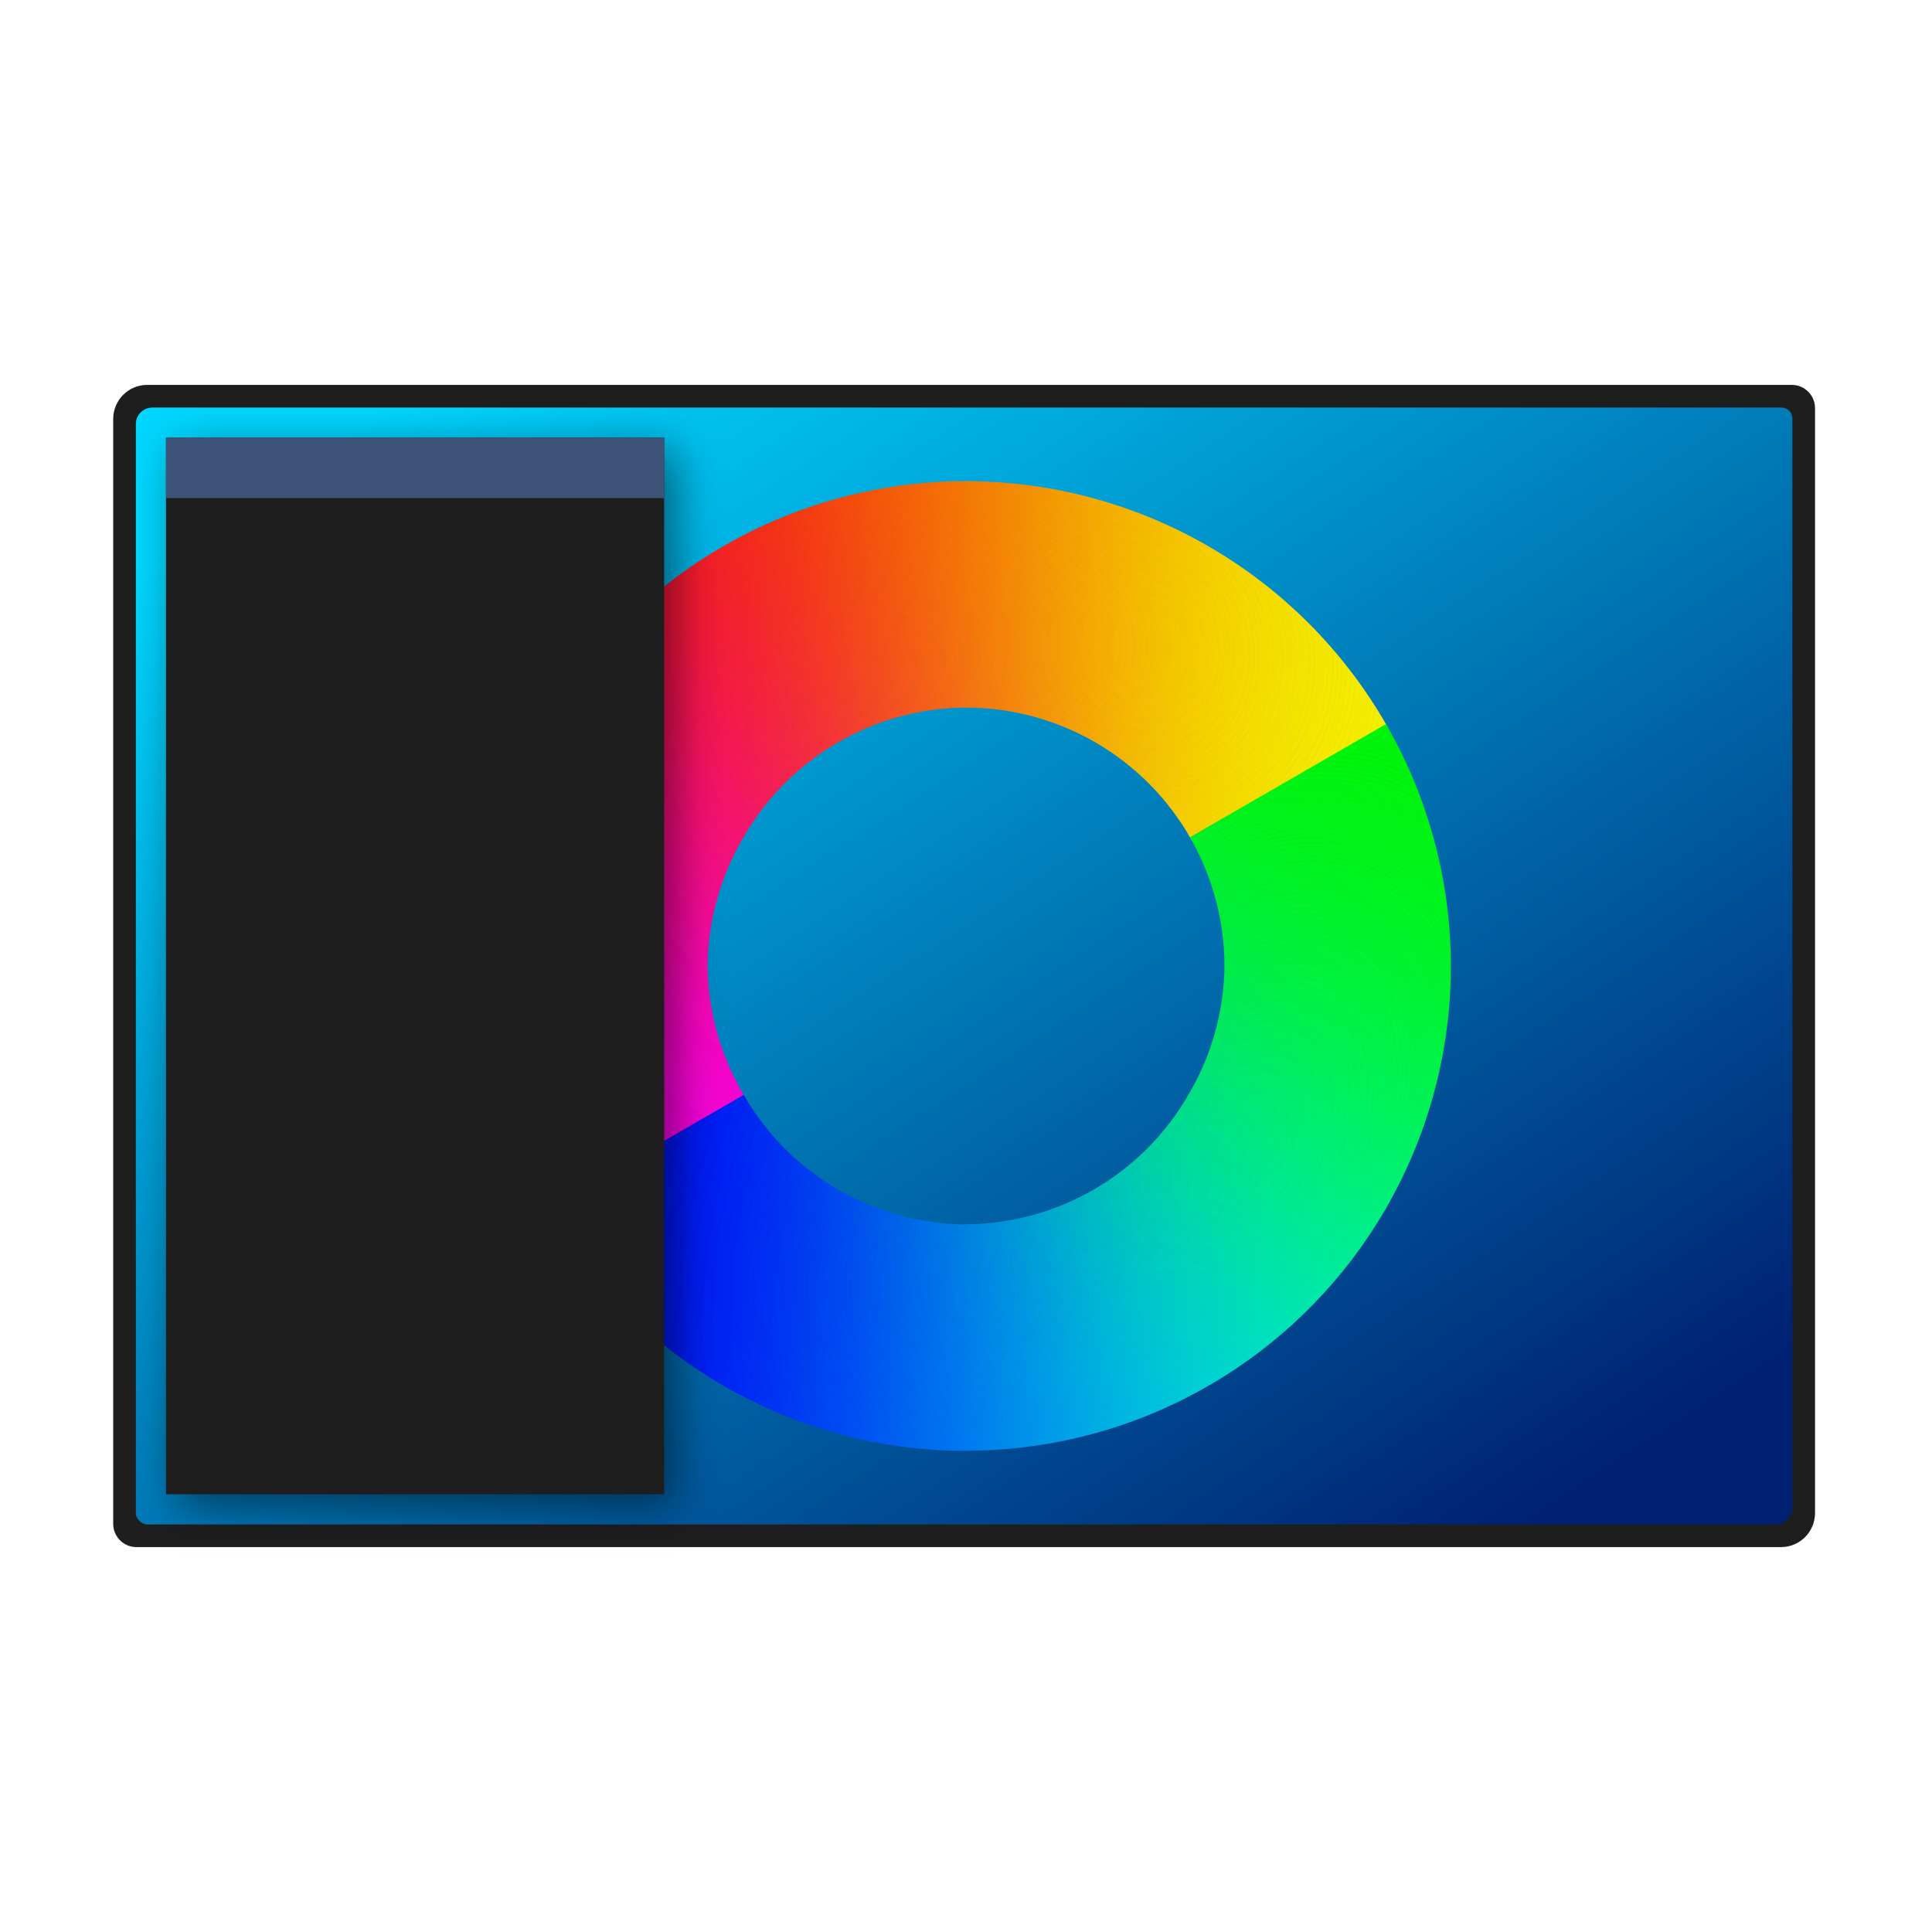
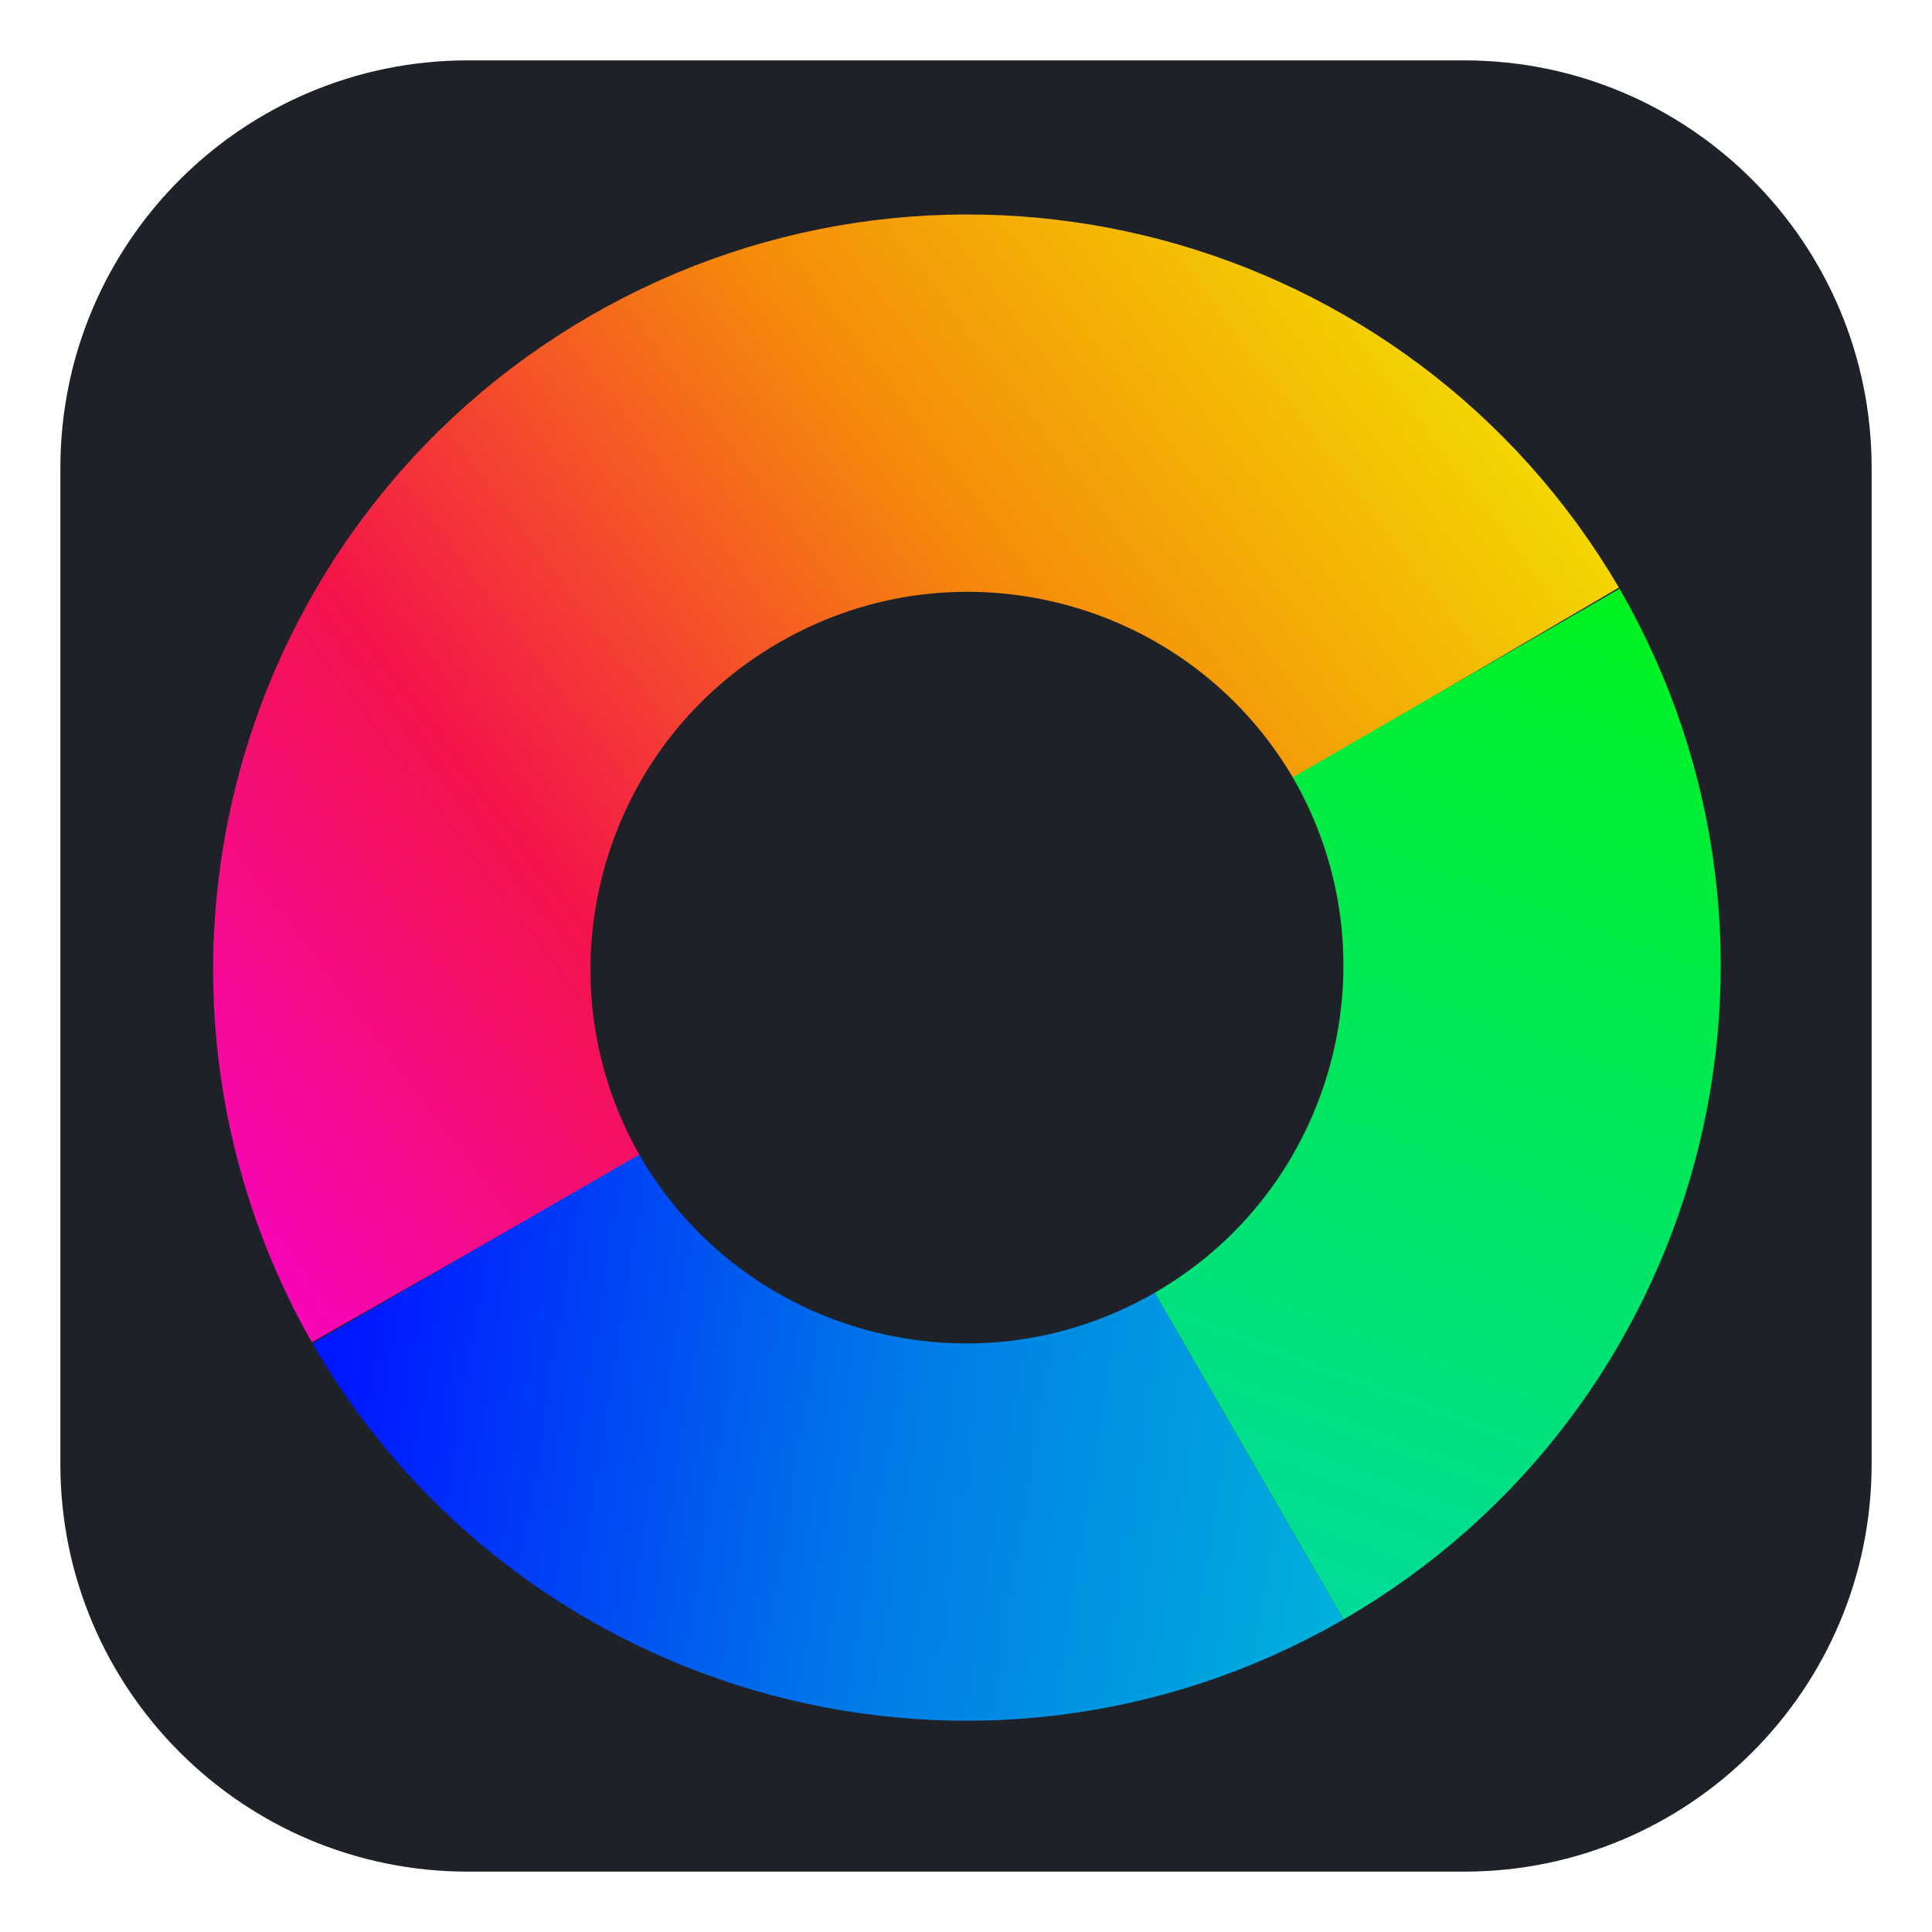
- <svg xmlns="http://www.w3.org/2000/svg" width="512.0px" height="512.0px" version="1.1">
+ <svg xmlns="http://www.w3.org/2000/svg" viewBox="0 0 512 512" width="512" height="512">
  <defs>
-     <linearGradient id="screen-gradient" x1="116.678" y1="28.164" x2="395.631" y2="391.608" gradientUnits="userSpaceOnUse" gradientTransform="matrix(1.007193,0,0,0.8655317,-3.17231,74.33726)">
-       <stop style="stop-color:#00d6ff;stop-opacity:1;" offset="0" />
-       <stop style="stop-color:#002071;stop-opacity:1;" offset="1" />
+     <linearGradient id="warm" gradientUnits="userSpaceOnUse" x1="70" y1="400" x2="440" y2="120">
+       <stop offset="0" stop-color="#f800d8" />
+       <stop offset="0.35" stop-color="#f4144a" />
+       <stop offset="0.65" stop-color="#f58a0a" />
+       <stop offset="1" stop-color="#f2e600" />
    </linearGradient>
-     <filter id="colorwheel-blur" style="color-interpolation-filters:sRGB;" y="-0.564" x="-0.564" width="2.129" height="2.129">
-       <feGaussianBlur stdDeviation="60 60" result="blur" />
-       <feColorMatrix values="1 0 0 0 0 0 1 0 0 0 0 0 1 0 0 0 0 0 50 0 " result="colormatrix" />
-       <feComposite in="colormatrix" in2="SourceGraphic" operator="in" />
-     </filter>
-     <filter id="overlay-shadow" style="color-interpolation-filters:sRGB;" x="-0.109" y="-0.051" width="1.241" height="1.114">
-       <feFlood flood-opacity="0.498" flood-color="rgb(0,0,0)" result="flood" />
-       <feComposite in="flood" in2="SourceGraphic" operator="in" result="composite1" />
-       <feGaussianBlur in="composite1" stdDeviation="6" result="blur" />
-       <feOffset dx="3" dy="3" result="offset" />
-       <feComposite in="SourceGraphic" in2="offset" operator="over" result="composite2" />
-     </filter>
+     <linearGradient id="green" gradientUnits="userSpaceOnUse" x1="430" y1="150" x2="330" y2="420">
+       <stop offset="0" stop-color="#00f21c" />
+       <stop offset="1" stop-color="#00dc9a" />
+     </linearGradient>
+     <linearGradient id="cool" gradientUnits="userSpaceOnUse" x1="400" y1="430" x2="90" y2="380">
+       <stop offset="0" stop-color="#00c4d8" />
+       <stop offset="0.55" stop-color="#0078e8" />
+       <stop offset="1" stop-color="#0018ff" />
+     </linearGradient>
  </defs>
-   <g id="layer">
-     <path id="frame" style="fill:#1e1e1e;fill-opacity:1" x="30" y="102" width="451" height="308" d="m 39.02,102 h 435.82 a 6.16,6.16 45 0 1 6.16,6.16 V 400.98 A 9.02,9.02 135 0 1 471.98,410 H 36.16 A 6.16,6.16 45 0 1 30,403.84 V 111.02 A 9.02,9.02 135 0 1 39.02,102 Z" />
-     <path id="screen" style="fill:url(#screen-gradient);fill-opacity:1" x="36" y="108" width="439" height="296" d="m 475,110.96 v 288.65 c 0,2.403 -2.05,4.39 -4.39,4.39 H 38.96 C 37.597,404 36,402.527 36,401.04 V 112.39 c 0,-2.653 2.177,-4.39 4.39,-4.39 h 431.65 c 1.709,0 2.96,1.285 2.96,2.96 z" />
-     <g id="colorwheel">
-       <g style="display:inline;filter:url(#colorwheel-blur)">
-         <path id="colorwheel-magenta" style="fill:#ff00ff;fill-opacity:1;stroke:#000000;stroke-opacity:1;filter:url(#colorwheel-blur)" d="m 196.535,221.762 -51.422,-29.688 A 128,128 0 0 0 128,256 a 128,128 0 0 0 17.51,64.516 l 51.402,-29.676 A 69,69 0 0 1 187,256 a 69,69 0 0 1 9.535,-34.238 z" />
-         <path id="colorwheel-red" style="fill:#ff0100;fill-opacity:1;stroke:#000000;stroke-opacity:1;filter:url(#colorwheel-blur)" d="M 256.549,128.018 A 128,128 0 0 0 256,128 128,128 0 0 0 145.113,192.074 l 51.422,29.688 A 69,69 0 0 1 256,187 a 69,69 0 0 1 0.549,0.023 z" />
-         <path id="colorwheel-yellow" style="fill:#ffff00;fill-opacity:1;stroke:#000000;stroke-opacity:1;filter:url(#colorwheel-blur)" d="m 256.549,128.018 v 59.006 a 69,69 0 0 1 59.482,35.043 l 51.084,-29.492 a 128,128 0 0 0 -110.566,-64.557 z" />
-       </g>
-       <g style="display:inline;filter:url(#colorwheel-blur)">
-         <path id="colorwheel-green" style="fill:#00ff00;fill-opacity:1;stroke:#000000;stroke-opacity:1;filter:url(#colorwheel-blur)" d="m 315.379,290.375 51.426,29.691 A 128,128 0 0 0 384,256 128,128 0 0 0 367.115,192.574 l -51.084,29.492 A 69,69 0 0 1 325,256 a 69,69 0 0 1 -9.621,34.375 z" />
-         <path id="colorwheel-azure" style="fill:#00ffff;fill-opacity:1;stroke:#000000;stroke-opacity:1;filter:url(#colorwheel-blur)" d="m 256.549,324.938 v 59.014 A 128,128 0 0 0 366.805,320.066 L 315.379,290.375 a 69,69 0 0 1 -58.83,34.562 z" />
-         <path id="colorwheel-blue" style="fill:#0000ff;fill-opacity:1;stroke:#000000;stroke-opacity:1;filter:url(#colorwheel-blur)" d="m 196.912,290.84 -51.402,29.676 A 128,128 0 0 0 256,384 a 128,128 0 0 0 0.549,-0.049 V 324.938 A 69,69 0 0 1 256,325 69,69 0 0 1 196.912,290.84 Z" />
-       </g>
-     </g>
-     <rect id="overlay" style="fill:#1e1e1e;fill-opacity:1;filter:url(#overlay-shadow)" x="44" y="116" width="132" height="280" />
-     <rect id="menubar" style="fill:#3d537a;fill-opacity:1" x="44" y="116" width="132" height="16" />
+   <rect x="16" y="16" width="480" height="480" rx="108" fill="#1f2128" />
+   <g fill="none" stroke-width="100">
+     <path d="M126.1 331.0 A150 150 0 0 1 385.9 181.0" stroke="url(#warm)" />
+     <path d="M385.9 181.0 A150 150 0 0 1 331.0 385.9" stroke="url(#green)" />
+     <path d="M331.0 385.9 A150 150 0 0 1 126.1 331.0" stroke="url(#cool)" />
  </g>
</svg>
